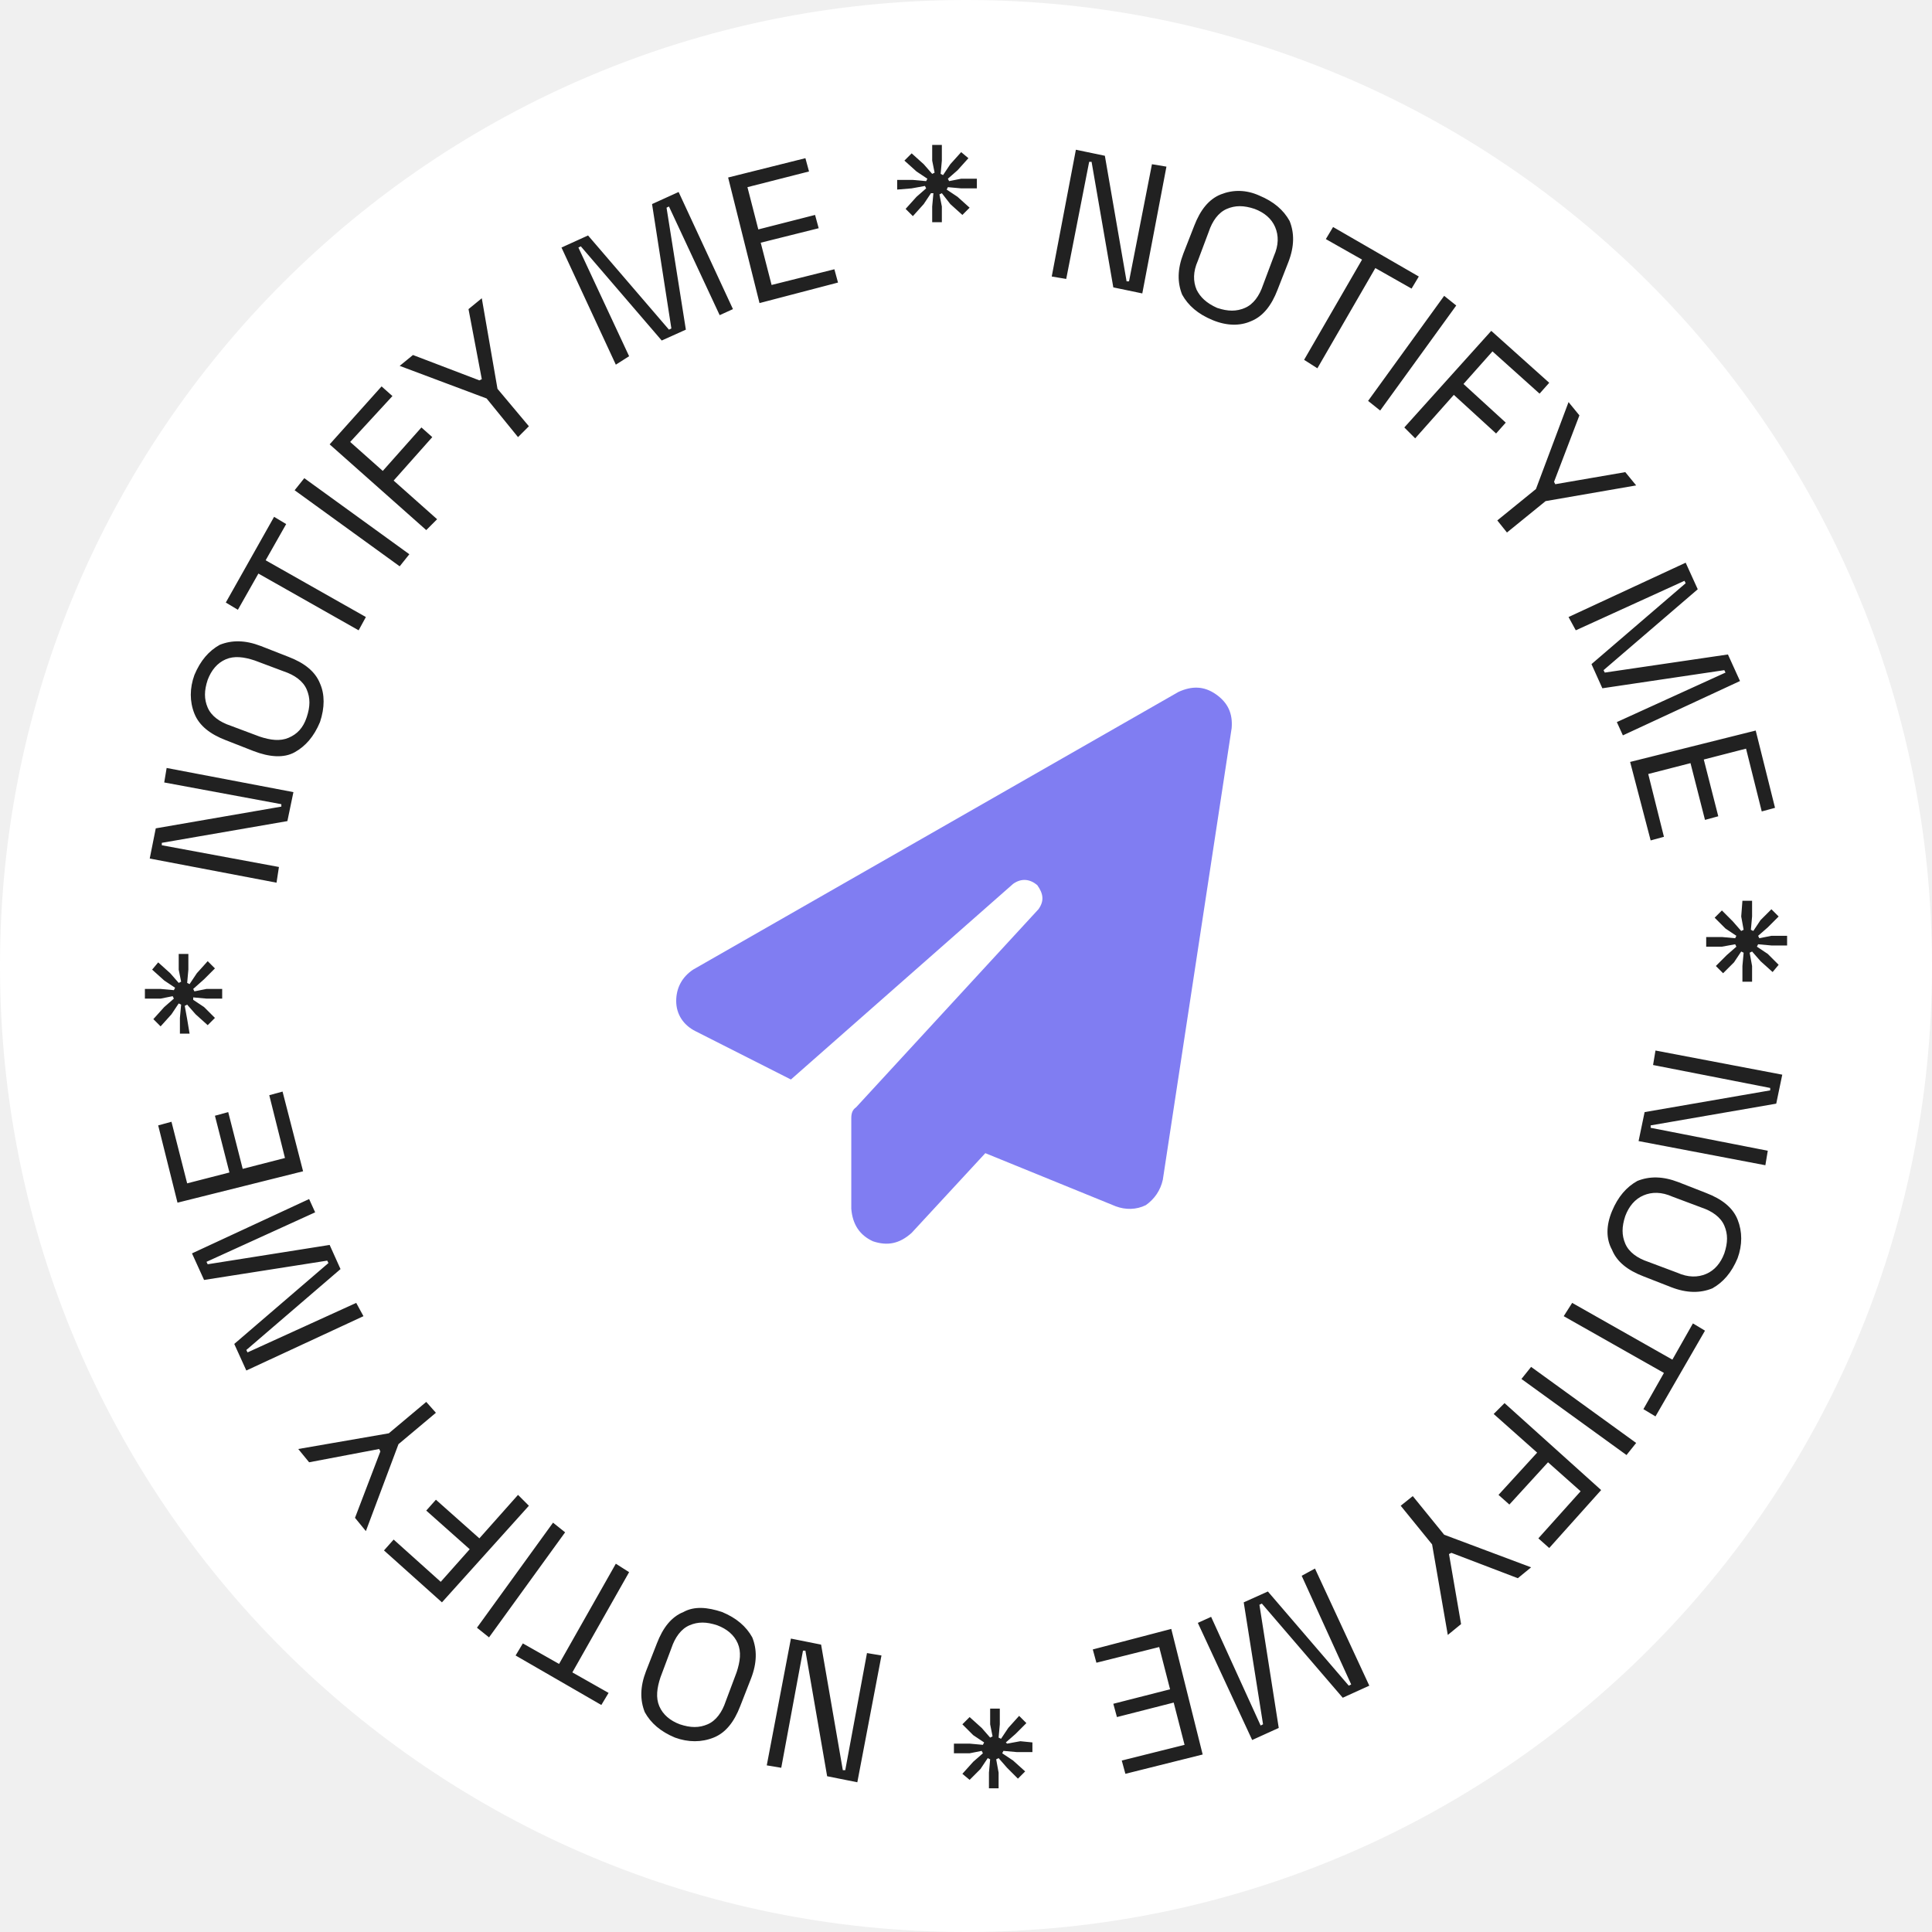
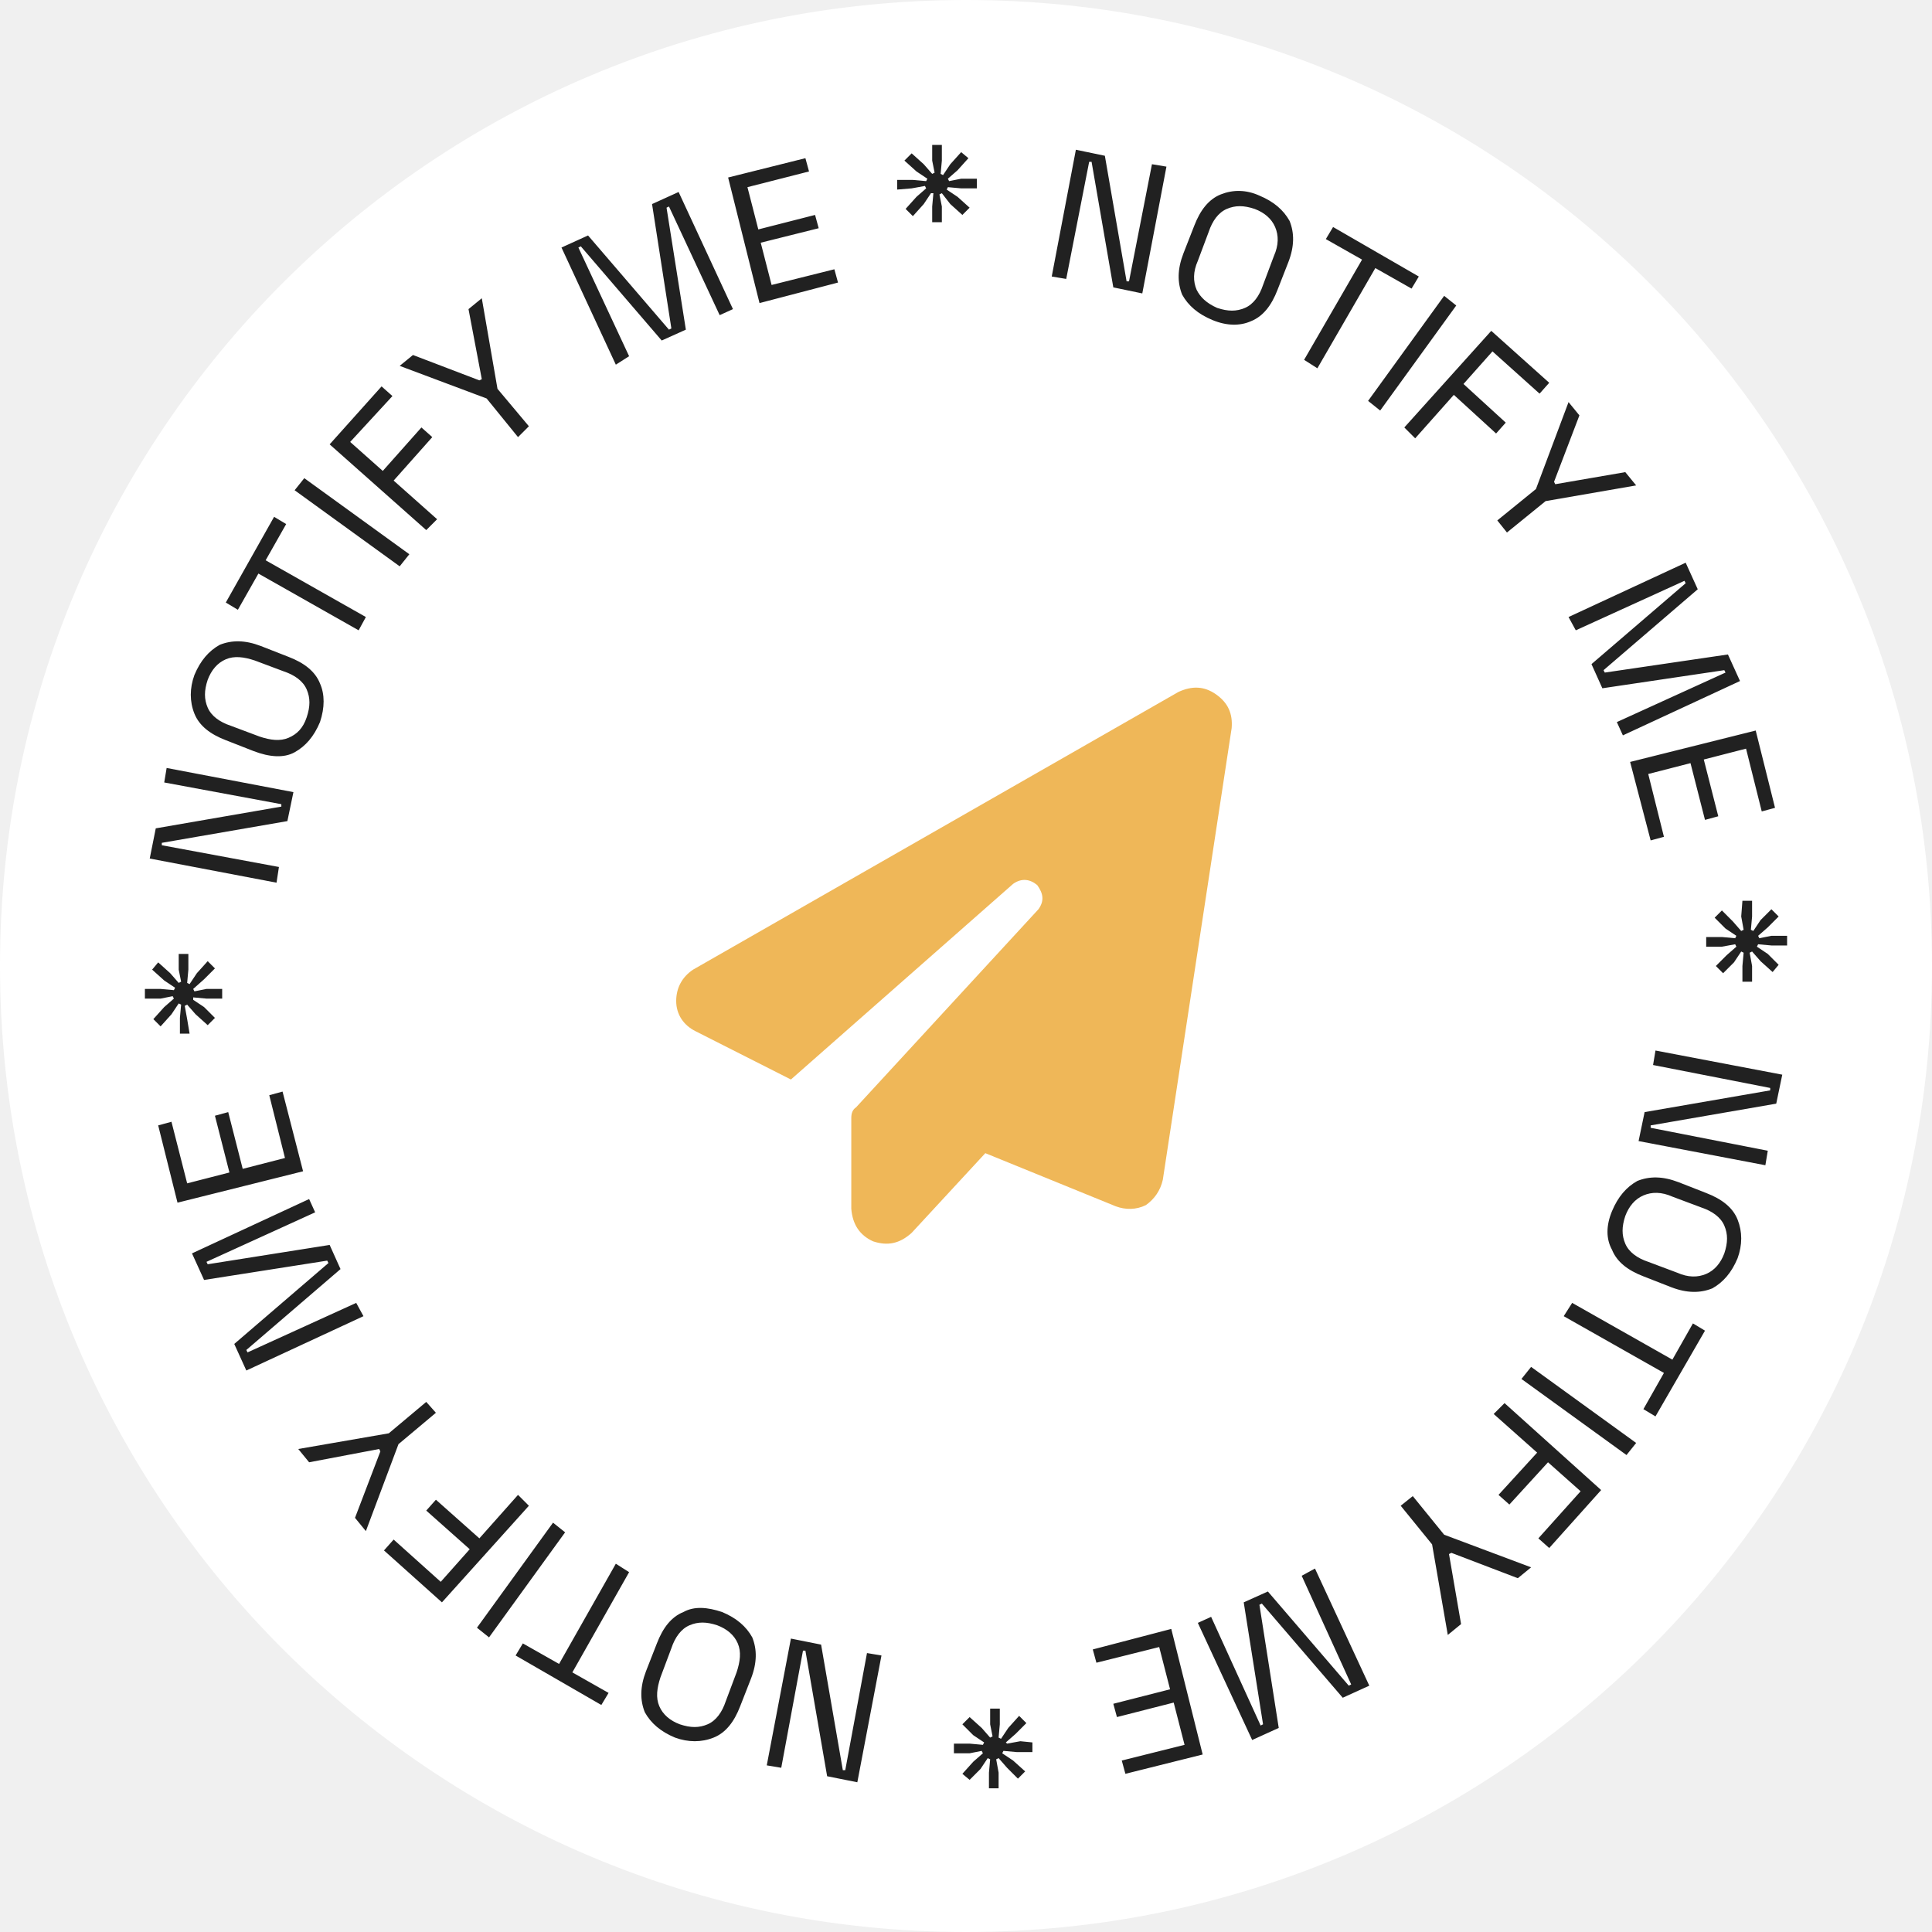
<svg xmlns="http://www.w3.org/2000/svg" id="notify-object" shape-rendering="geometricPrecision" text-rendering="geometricPrecision" width="160px" height="160px" viewBox="0 0 160 160" style="enable-background:new 0 0 160 160;" xml:space="preserve">
  <style type="text/css">
		#rotation-group {
				animation: rotateInfinite 9000ms linear infinite normal forwards
			}
			@keyframes rotateInfinite {
				0% {
					transform: translate(80px,80px) rotate(0deg);
					}
				100% {
					transform: translate(80px,80px) rotate(360deg);
					}
			}
	</style>
  <path fill="#FFFFFF" d="M80,0C35.8,0,0,35.8,0,80s35.8,80,80,80s80-35.8,80-80S124.2,0,80,0L80,0z" />
-   <path fill="#807DF2" d="M102,60.3l-5.7,37.4c-0.2,0.9-0.7,1.6-1.4,2.1c-0.8,0.4-1.7,0.4-2.5,0.1l-10.8-4.4l-6.1,6.6   c-1,0.9-2,1.1-3.2,0.7c-1.1-0.5-1.7-1.4-1.8-2.7v-7.5c0-0.4,0.1-0.7,0.4-0.9l15.1-16.4c0.5-0.7,0.4-1.3-0.1-2   c-0.6-0.5-1.3-0.6-2-0.1L65.5,89.4l-7.9-4c-1-0.5-1.6-1.4-1.6-2.5c0-1.1,0.5-2,1.4-2.6l40.2-23c1.1-0.5,2.1-0.5,3.1,0.2   C101.7,58.2,102.1,59.1,102,60.3z" />
+   <path fill="#efb758" d="M102,60.3l-5.7,37.4c-0.2,0.9-0.7,1.6-1.4,2.1c-0.8,0.4-1.7,0.4-2.5,0.1l-10.8-4.4l-6.1,6.6   c-1,0.9-2,1.1-3.2,0.7c-1.1-0.5-1.7-1.4-1.8-2.7v-7.5c0-0.4,0.1-0.7,0.4-0.9l15.1-16.4c0.5-0.7,0.4-1.3-0.1-2   c-0.6-0.5-1.3-0.6-2-0.1L65.5,89.4l-7.9-4c-1-0.5-1.6-1.4-1.6-2.5c0-1.1,0.5-2,1.4-2.6l40.2-23c1.1-0.5,2.1-0.5,3.1,0.2   C101.7,58.2,102.1,59.1,102,60.3z" />
  <g id="rotation-group" transform="translate(80,80) rotate(360)">
    <path fill="#212121" transform="translate(-80,-80)" d="M87.1,22.9l2-10.5l2.4,0.5l1.8,10.4l0.2,0l1.9-9.7l1.2,0.2l-2,10.5l-2.4-0.5l-1.8-10.4l-0.2,0l-1.9,9.7    L87.1,22.9z M100.4,26.5c-1.2-0.5-2-1.2-2.5-2.1c-0.4-1-0.4-2.1,0.1-3.4l0.9-2.3c0.5-1.3,1.2-2.2,2.2-2.6c1-0.4,2.1-0.4,3.2,0.1    c1.2,0.5,2,1.2,2.5,2.1c0.4,1,0.4,2.1-0.1,3.4l-0.9,2.3c-0.5,1.3-1.2,2.2-2.2,2.6C102.7,27,101.6,27,100.4,26.5z M100.8,25.5    c0.9,0.3,1.6,0.3,2.3,0s1.2-1,1.5-1.9l0.9-2.4c0.4-0.9,0.4-1.7,0.1-2.4c-0.3-0.7-0.9-1.2-1.7-1.5c-0.9-0.3-1.6-0.3-2.3,0    s-1.2,1-1.5,1.9l-0.9,2.4c-0.4,0.9-0.4,1.7-0.1,2.4C99.4,24.6,99.9,25.1,100.8,25.5z M108,29.8l4.8-8.3l-3-1.7l0.6-1l7.1,4.1l-0.6,1    l-3-1.7l-4.8,8.3L108,29.8z M113.3,33.2l6.3-8.7l1,0.8l-6.3,8.7L113.3,33.2z M116.3,35.4l7.2-8l4.8,4.3l-0.8,0.9l-3.9-3.5l-2.4,2.7    l3.5,3.2l-0.8,0.9l-3.5-3.2l-3.2,3.6L116.3,35.4z M124,43.1l3.2-2.6l2.7-7.2l0.9,1.1l-2.1,5.5l0.1,0.2l5.8-1l0.9,1.1l-7.5,1.3    l-3.2,2.6L124,43.1z M129.9,51.1l9.7-4.5l1,2.2l-7.8,6.7l0.1,0.2l10.2-1.5l1,2.2l-9.7,4.5l-0.5-1.1l9-4.1l-0.1-0.2l-10.1,1.5l-0.9-2    l7.8-6.7l-0.1-0.2l-9,4.1L129.9,51.1z M135,63.1l10.4-2.6l1.6,6.4l-1.1,0.3l-1.3-5.2l-3.5,0.9l1.2,4.7l-1.1,0.3l-1.2-4.7l-3.5,0.9    l1.3,5.2l-1.1,0.3L135,63.1z M144.3,74.6l0.8,0l0,1.3l-0.1,1.1l0.2,0.1l0.6-0.9l0.9-0.9l0.6,0.6l-0.9,0.9l-0.8,0.7l0.1,0.2l1-0.2    l1.3,0l0,0.8l-1.3,0l-1.1-0.1l-0.1,0.2l0.9,0.6l0.9,0.9l-0.5,0.6l-1-0.9l-0.7-0.8l-0.2,0.1l0.2,1.1l0,1.3l-0.8,0l0-1.3l0.1-1.1    l-0.2-0.1l-0.6,0.9l-0.9,0.9l-0.6-0.6l0.9-0.9l0.8-0.7l-0.1-0.2l-1.1,0.2l-1.3,0l0-0.8l1.3,0l1.1,0.1l0.1-0.2l-0.9-0.6l-0.9-0.9    l0.6-0.6l0.9,0.9l0.7,0.8l0.2-0.1l-0.2-1.1L144.3,74.6z M137.1,87l10.5,2l-0.5,2.4l-10.4,1.8l0,0.2l9.7,1.9l-0.2,1.2l-10.5-2    l0.5-2.4l10.4-1.8l0-0.2l-9.7-1.9L137.1,87z M133.5,100.3c0.5-1.2,1.2-2,2.1-2.5c1-0.4,2.1-0.4,3.4,0.1l2.3,0.9    c1.3,0.5,2.2,1.2,2.6,2.2c0.4,1,0.4,2.1,0,3.2c-0.5,1.2-1.2,2-2.1,2.5c-1,0.4-2.1,0.4-3.4-0.1l-2.3-0.9c-1.3-0.5-2.2-1.2-2.6-2.2    C133,102.6,133,101.5,133.5,100.3z M134.6,100.7c-0.3,0.9-0.3,1.6,0,2.3c0.3,0.7,1,1.2,1.9,1.5l2.4,0.9c0.9,0.4,1.7,0.4,2.4,0.1    c0.7-0.3,1.2-0.9,1.5-1.7c0.3-0.9,0.3-1.6,0-2.3c-0.3-0.7-1-1.2-1.9-1.5l-2.4-0.9c-0.9-0.4-1.7-0.4-2.4-0.1S134.9,99.9,134.6,100.7z    M130.2,107.9l8.3,4.7l1.7-3l1,0.6l-4.1,7.1l-1-0.6l1.7-3l-8.3-4.7L130.2,107.9z M126.8,113.2l8.7,6.3l-0.8,1l-8.7-6.3L126.8,113.2z    M124.6,116.2l8,7.2l-4.3,4.8l-0.9-0.8l3.5-3.9l-2.7-2.4l-3.2,3.5l-0.9-0.8l3.2-3.5l-3.6-3.2L124.6,116.2z M117,123.9l2.6,3.2    l7.2,2.7l-1.1,0.9l-5.5-2.1l-0.2,0.1l1,5.8l-1.1,0.9l-1.3-7.5l-2.6-3.2L117,123.9z M108.9,129.9l4.5,9.7l-2.2,1l-6.7-7.8l-0.2,0.1    l1.6,10.2l-2.2,1l-4.5-9.7l1.1-0.5l4.1,9l0.2-0.1l-1.6-10.1l2-0.9l6.7,7.8l0.2-0.1l-4.1-9L108.9,129.9z M97,134.9l2.6,10.4l-6.4,1.6    l-0.3-1.1l5.2-1.3l-0.9-3.5l-4.7,1.2l-0.3-1.1l4.7-1.2l-0.9-3.5l-5.2,1.3l-0.3-1.1L97,134.9z M85.5,144.3l0,0.8l-1.3,0l-1.1-0.1    l-0.1,0.2l0.9,0.6l1,0.9l-0.6,0.6l-0.9-0.9l-0.7-0.8l-0.2,0.1l0.2,1.1l0,1.3l-0.8,0l0-1.3l0.1-1.1l-0.2-0.1l-0.6,0.9l-0.9,0.9    l-0.6-0.5l0.9-1l0.8-0.7l-0.1-0.2l-1,0.2l-1.3,0l0-0.8l1.3,0l1.1,0.1l0.1-0.2l-0.9-0.6l-0.9-0.9l0.6-0.6l1,0.9l0.7,0.8l0.2-0.1    l-0.2-1l0-1.3l0.8,0l0,1.3l-0.1,1.1l0.2,0.1l0.6-0.9l0.9-1l0.6,0.6l-0.9,0.9l-0.8,0.7l0.1,0.1l1.1-0.2L85.5,144.3z M73,137.1    l-2,10.5l-2.5-0.5l-1.8-10.4l-0.2,0l-1.8,9.7l-1.2-0.2l2-10.5l2.5,0.5l1.8,10.4l0.2,0l1.8-9.7L73,137.1z M59.8,133.5    c1.2,0.5,2,1.2,2.5,2.1c0.4,1,0.4,2.1-0.1,3.4l-0.9,2.3c-0.5,1.3-1.2,2.2-2.2,2.6c-1,0.4-2.1,0.4-3.2,0c-1.2-0.5-2-1.2-2.5-2.1    c-0.4-1-0.4-2.1,0.1-3.4l0.9-2.3c0.5-1.3,1.2-2.2,2.2-2.6C57.5,133,58.6,133.1,59.8,133.5z M59.4,134.6c-0.9-0.3-1.6-0.3-2.3,0    c-0.7,0.3-1.2,1-1.5,1.9l-0.9,2.4c-0.3,0.9-0.4,1.7-0.1,2.4s0.9,1.2,1.7,1.5c0.9,0.3,1.6,0.3,2.3,0s1.2-1,1.5-1.9l0.9-2.4    c0.3-0.9,0.4-1.7,0.1-2.4C60.8,135.4,60.2,134.9,59.4,134.6z M52.1,130.2l-4.7,8.3l3,1.7l-0.6,1l-7.1-4.1l0.6-1l3,1.7l4.7-8.3    L52.1,130.2z M46.8,126.9l-6.3,8.7l-1-0.8l6.3-8.7L46.8,126.9z M43.8,124.7l-7.2,8l-4.8-4.3l0.8-0.9l3.9,3.5l2.4-2.7l-3.6-3.2    l0.8-0.9l3.6,3.2l3.2-3.6L43.8,124.7z M36.1,117l-3.1,2.6l-2.7,7.2l-0.9-1.1l2.1-5.5l-0.1-0.2l-5.8,1.1l-0.9-1.1l7.5-1.3l3.1-2.6    L36.1,117z M30.1,109l-9.7,4.5l-1-2.2l7.8-6.7l-0.1-0.2l-10.2,1.6l-1-2.2l9.7-4.5l0.5,1.1l-9,4.1l0.1,0.2l10.1-1.6l0.9,2l-7.8,6.7    l0.1,0.2l9-4.1L30.1,109z M25.1,97l-10.4,2.6l-1.6-6.4l1.1-0.3l1.3,5.1l3.5-0.9l-1.2-4.7l1.1-0.3l1.2,4.7l3.5-0.9l-1.3-5.2l1.1-0.3    L25.1,97z M15.7,85.6l-0.8,0l0-1.3l0.1-1.1l-0.2-0.1l-0.6,0.9l-0.9,1l-0.6-0.6l0.9-1l0.8-0.7l-0.1-0.2l-1,0.2l-1.3,0l0-0.8l1.3,0    l1.1,0.1l0.1-0.2l-0.9-0.6l-1-0.9l0.5-0.6l1,0.9l0.7,0.8l0.2-0.1l-0.2-1l0-1.3l0.8,0l0,1.3l-0.1,1.1l0.2,0.1l0.6-0.9l0.9-1l0.6,0.6    l-0.9,0.9L16,81.9l0.1,0.2l1-0.2l1.3,0l0,0.8l-1.3,0l-1.1-0.1L16,82.8l0.9,0.6l0.9,0.9l-0.6,0.6l-1-0.9l-0.7-0.8l-0.2,0.1l0.2,1.1    L15.7,85.6z M22.9,73.1l-10.5-2l0.5-2.5l10.4-1.8l0-0.2l-9.7-1.8l0.2-1.2l10.5,2L23.8,68l-10.4,1.8l0,0.2l9.7,1.8L22.9,73.1z    M26.5,59.8c-0.5,1.2-1.2,2-2.1,2.5s-2.1,0.4-3.4-0.1l-2.3-0.9c-1.3-0.5-2.2-1.2-2.6-2.2c-0.4-1-0.4-2.1,0-3.2    c0.5-1.2,1.2-2,2.1-2.5c1-0.4,2.1-0.4,3.4,0.1l2.3,0.9c1.3,0.5,2.2,1.2,2.6,2.2C26.9,57.5,26.9,58.6,26.5,59.8z M25.4,59.4    c0.3-0.9,0.3-1.6,0-2.3c-0.3-0.7-1-1.2-1.9-1.5l-2.4-0.9c-0.9-0.3-1.7-0.4-2.4-0.1s-1.2,0.9-1.5,1.7c-0.3,0.9-0.3,1.6,0,2.3    c0.3,0.7,1,1.2,1.9,1.5l2.4,0.9c0.9,0.3,1.7,0.4,2.4,0.1S25.1,60.3,25.4,59.4z M29.7,52.2l-8.3-4.7l-1.7,3l-1-0.6l4-7.1l1,0.6    l-1.7,3l8.3,4.7L29.7,52.2z M33.1,46.9l-8.7-6.3l0.8-1l8.7,6.3L33.1,46.9z M35.3,43.9l-8-7.1l4.3-4.8l0.9,0.8L29,36.6l2.7,2.4    l3.2-3.6l0.9,0.8l-3.2,3.6l3.6,3.2L35.3,43.9z M42.9,36.2L40.3,33l-7.2-2.7l1.1-0.9l5.5,2.1l0.2-0.1l-1.1-5.8l1.1-0.9l1.3,7.5    l2.6,3.1L42.9,36.2z M51,30.2l-4.5-9.7l2.2-1l6.7,7.8l0.2-0.1L54,16.9l2.2-1l4.5,9.7l-1.1,0.5l-4.2-9l-0.2,0.1l1.6,10.1l-2,0.9    l-6.7-7.8l-0.2,0.1l4.2,9L51,30.2z M62.9,25.1l-2.6-10.4l6.4-1.6l0.3,1.1l-5.1,1.3l0.9,3.5l4.7-1.2l0.3,1.1L63,20.1l0.9,3.5l5.2-1.3    l0.3,1.1L62.9,25.1z M74.3,15.7l0-0.8l1.3,0l1.1,0.1l0.1-0.2l-0.9-0.6l-1-0.9l0.6-0.6l1,0.9l0.7,0.8l0.2-0.1l-0.2-1l0-1.3l0.8,0    l0,1.3l-0.1,1.1l0.2,0.1l0.6-0.9l0.9-1l0.6,0.5l-0.9,1l-0.8,0.7l0.1,0.2l1-0.2l1.3,0l0,0.8l-1.3,0l-1.1-0.1l-0.1,0.2l0.9,0.6l1,0.9    l-0.6,0.6l-1-0.9L78,16l-0.2,0.1l0.2,1l0,1.3l-0.8,0l0-1.3l0.1-1.1L77.1,16l-0.6,0.9l-0.9,1L75,17.3l0.9-1l0.8-0.7l-0.1-0.2    l-1.1,0.2L74.3,15.7z" />
  </g>
</svg>
